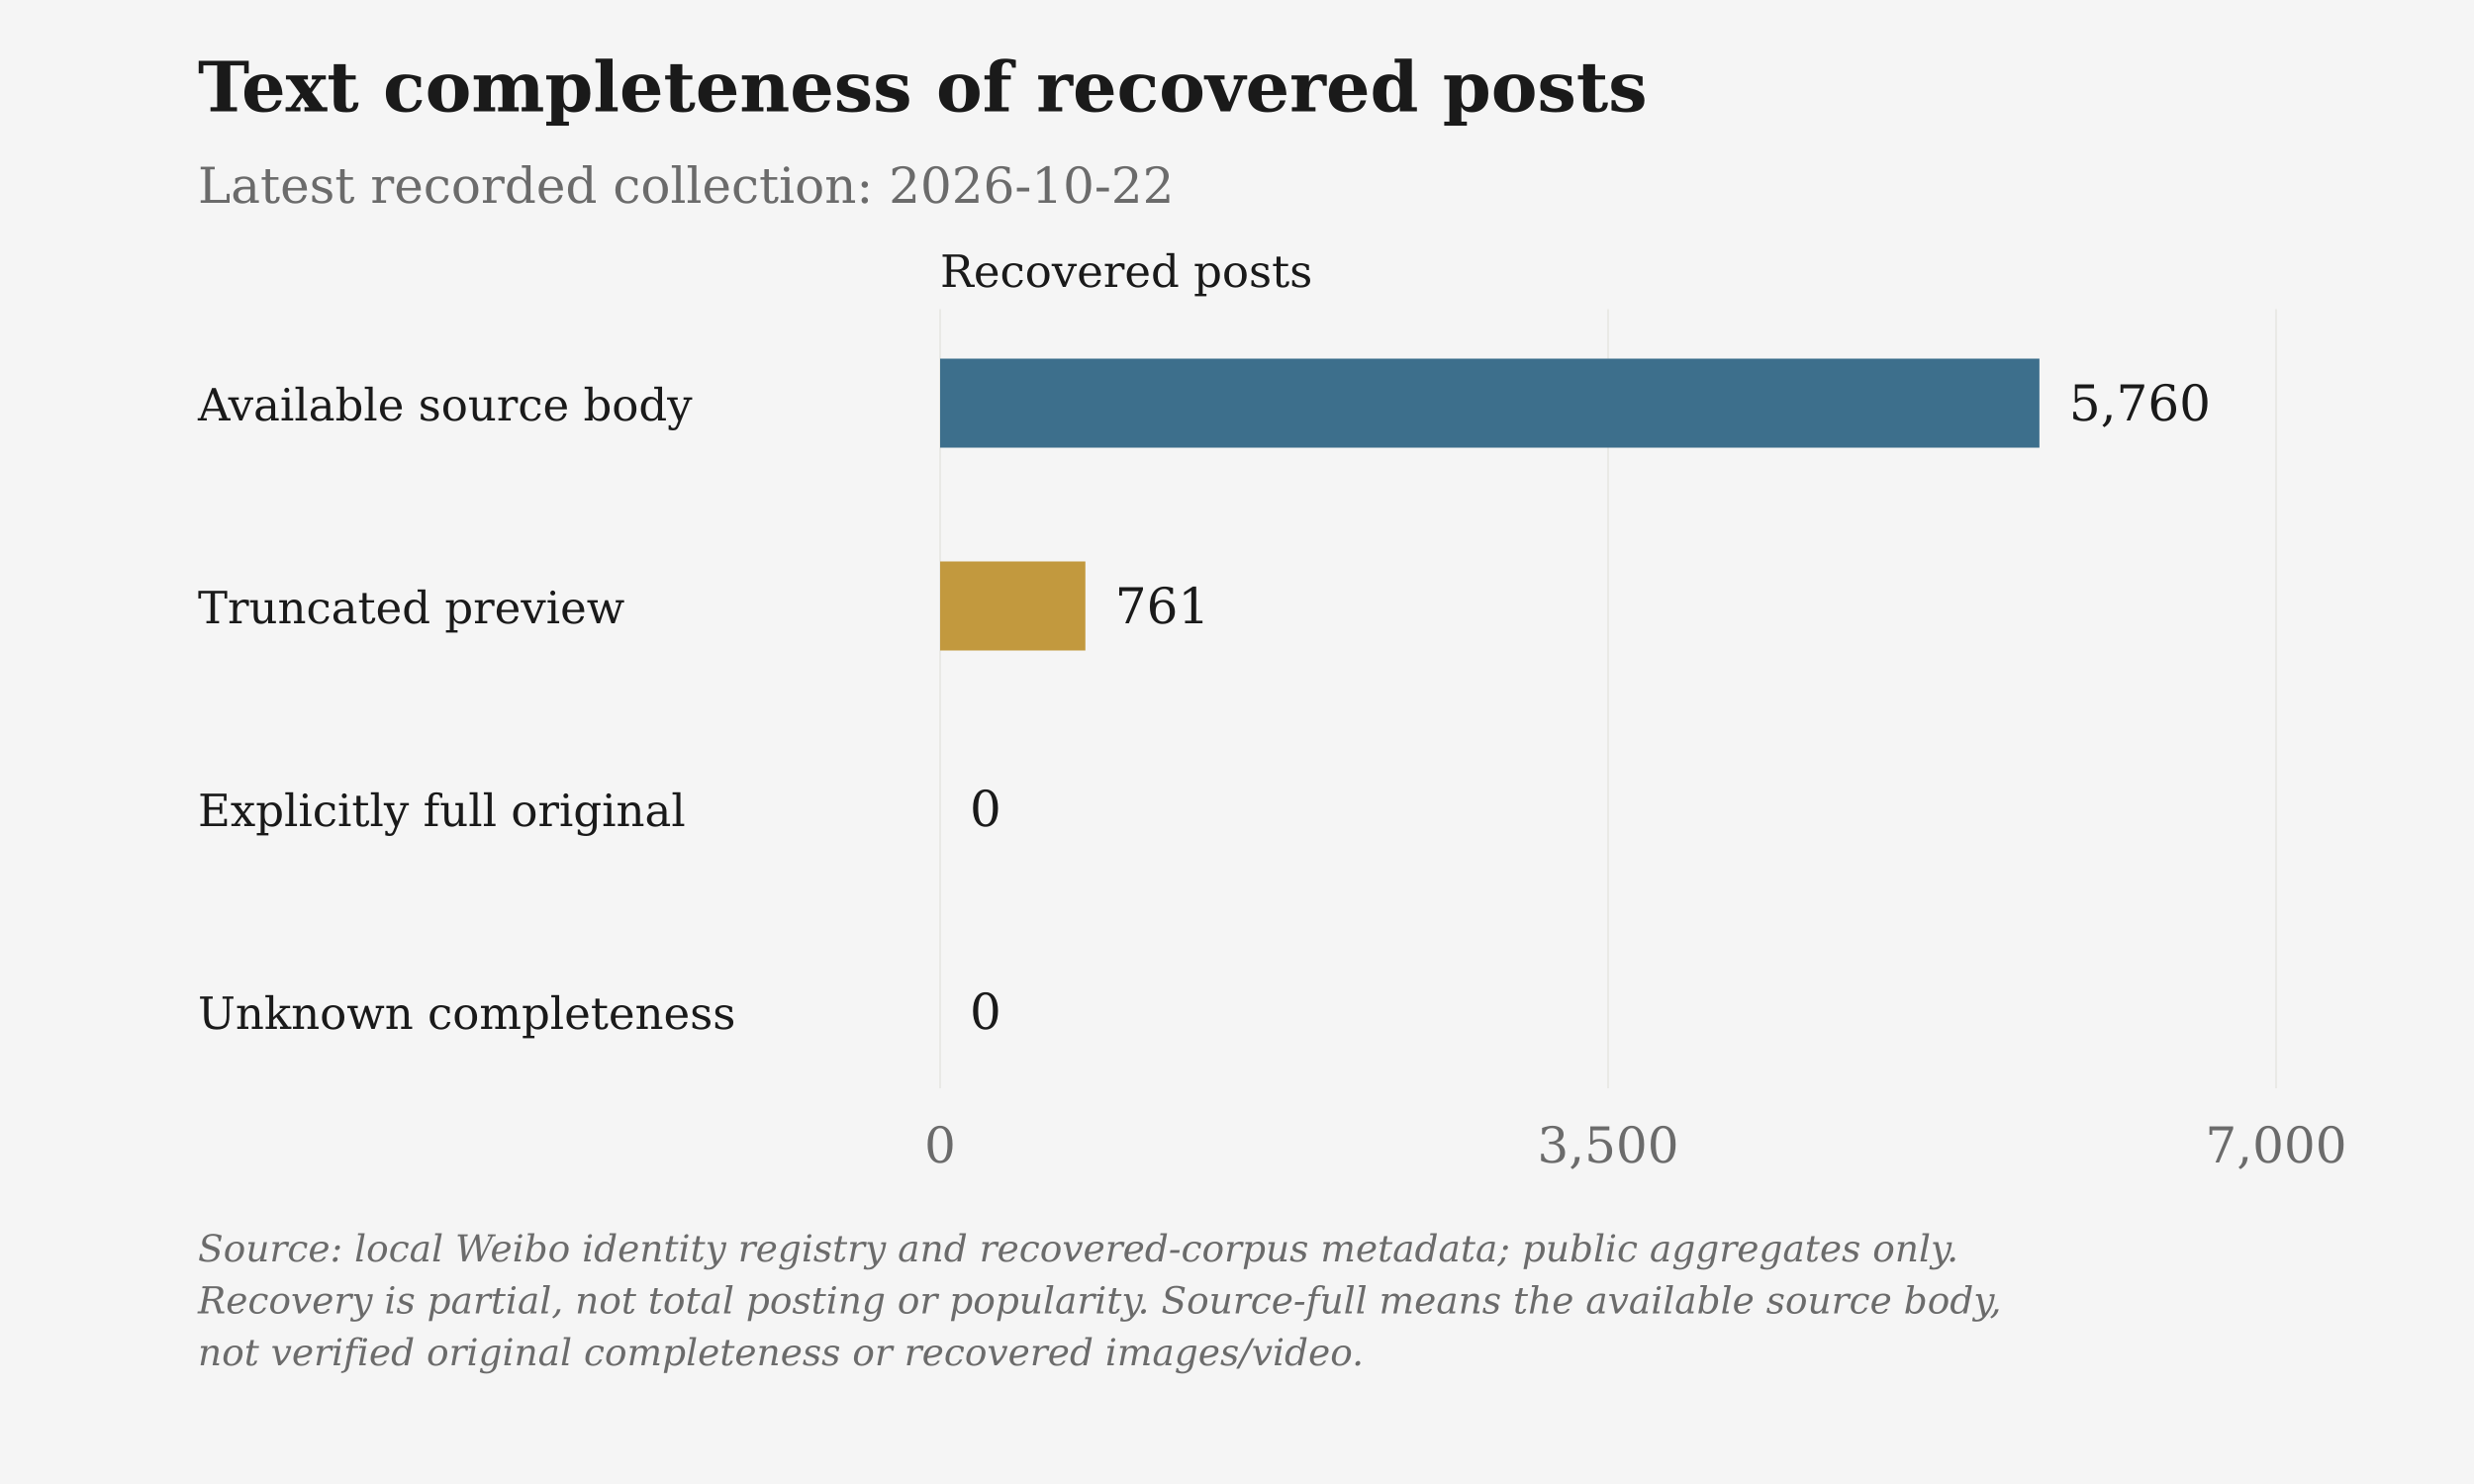
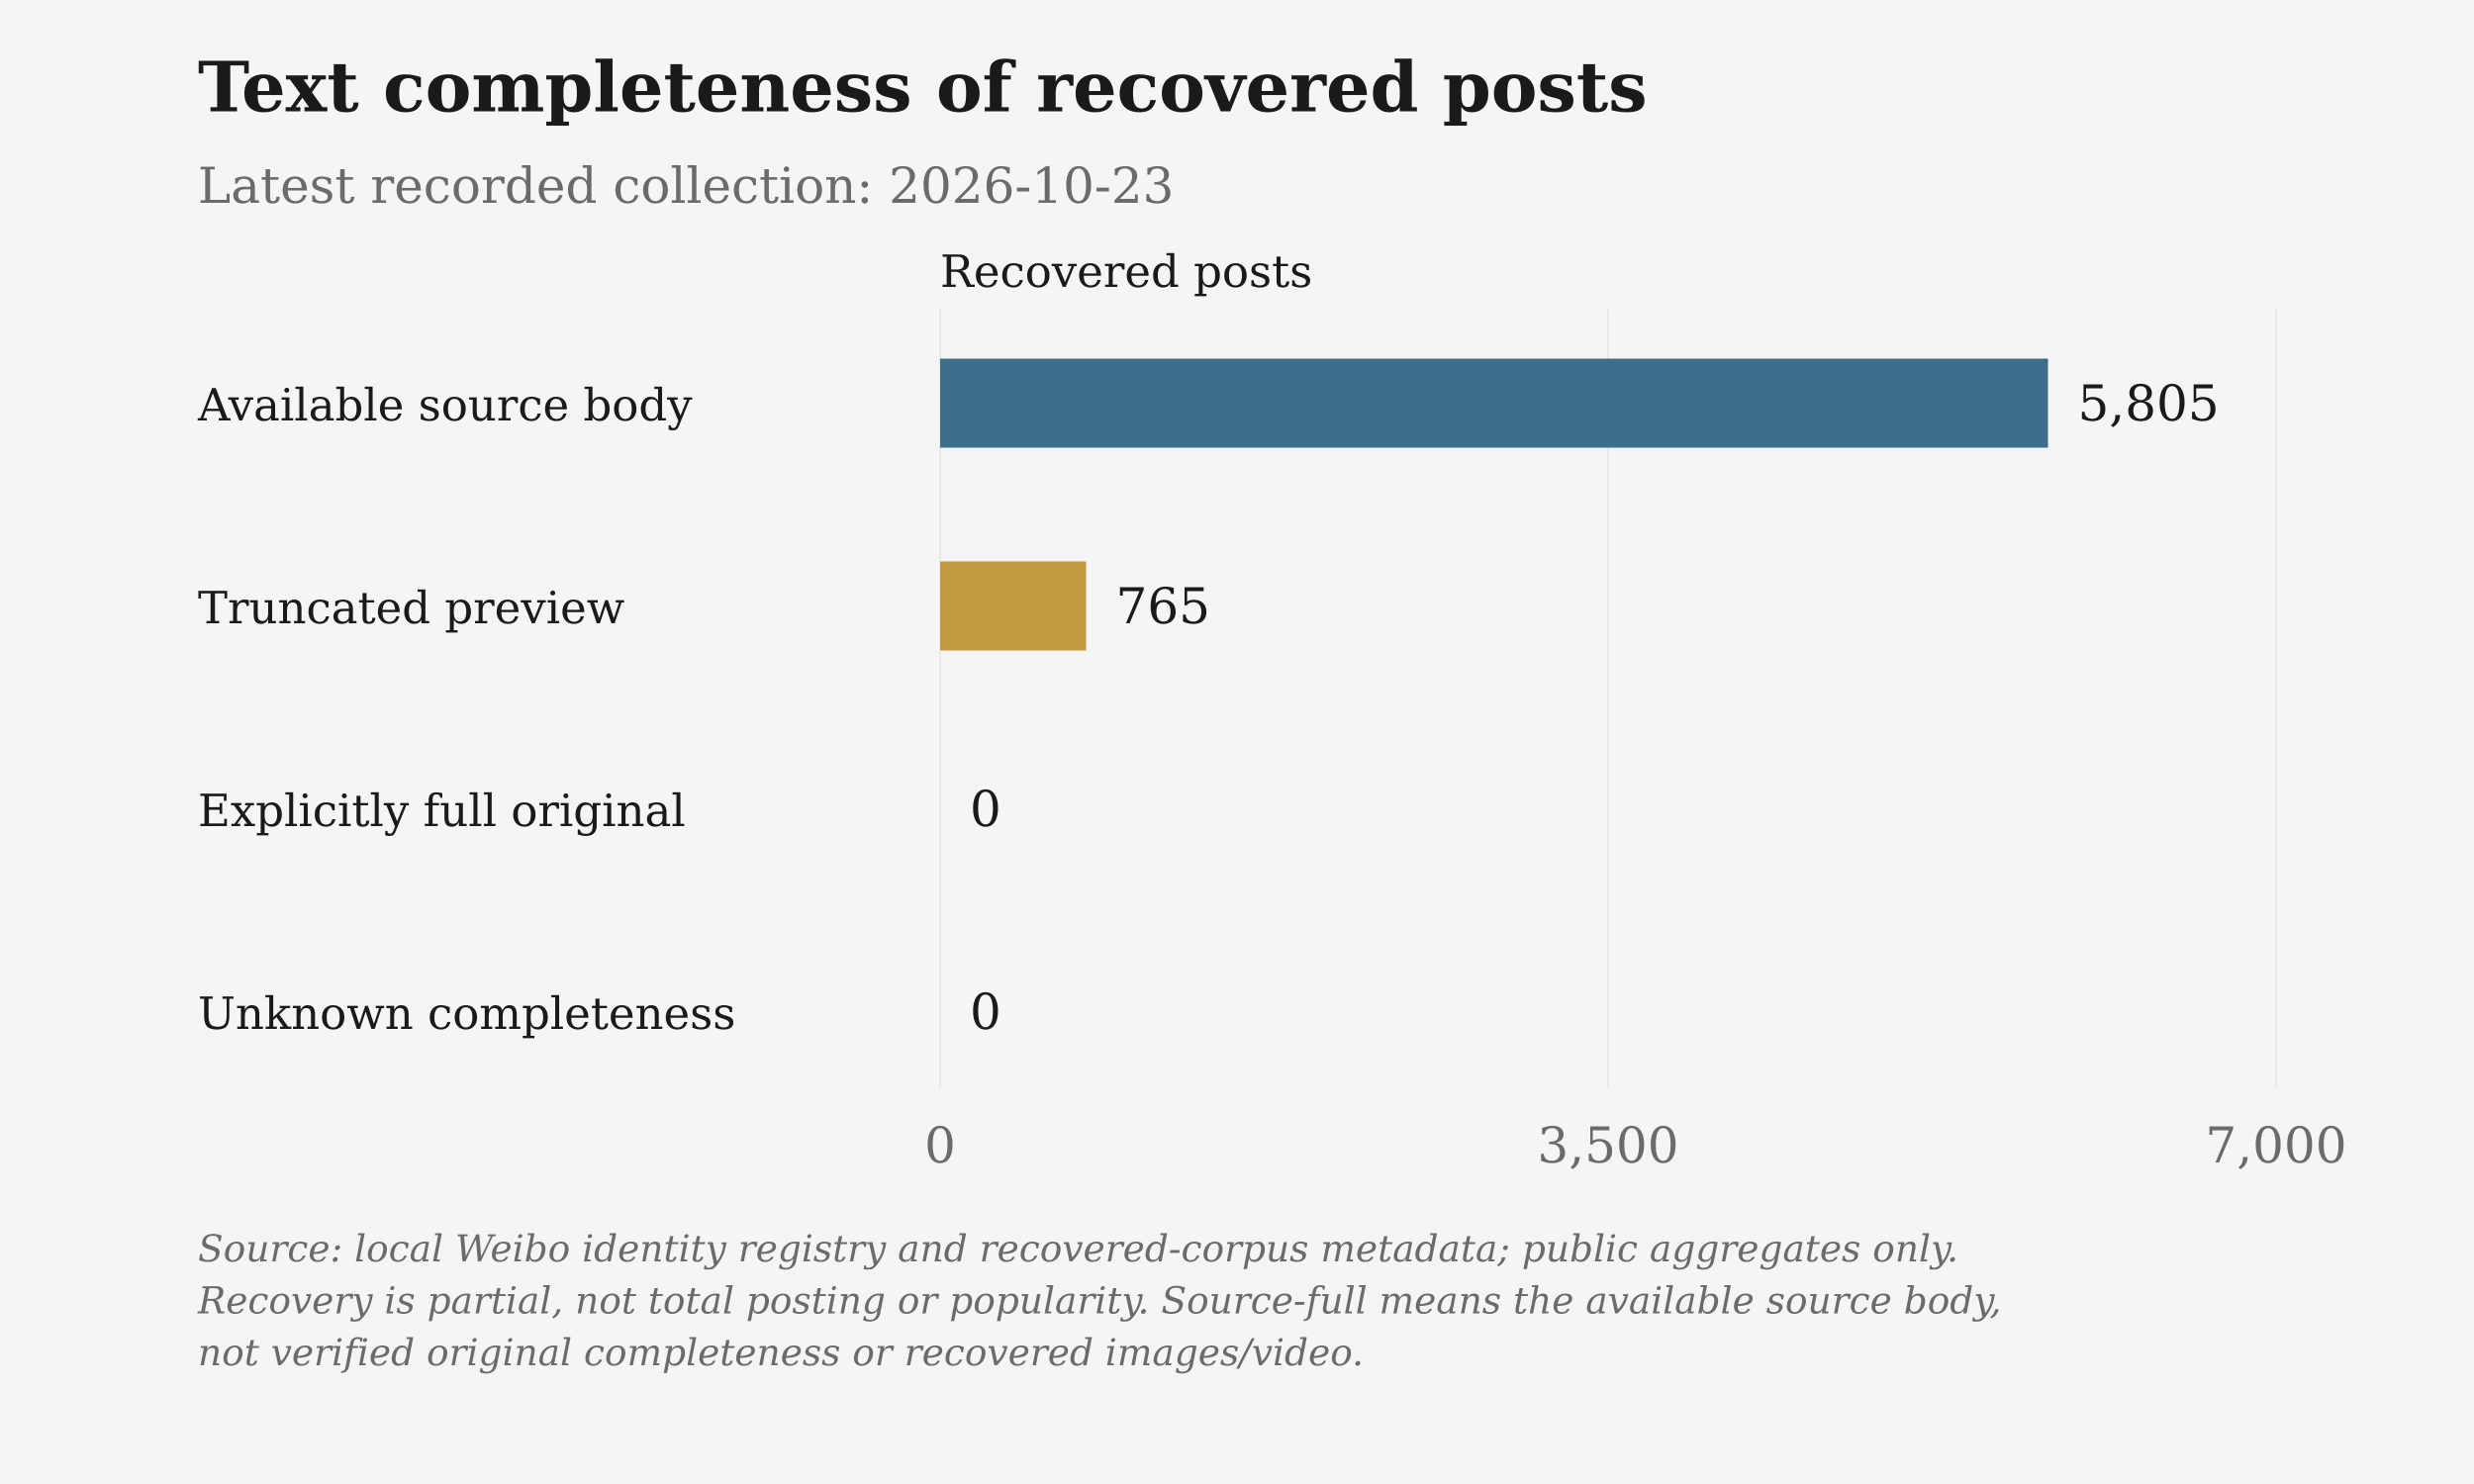
<svg xmlns="http://www.w3.org/2000/svg" viewBox="0 0 1000 600" role="img" aria-label="Text completeness of recovered posts">
  <rect class="chart-background" width="1000" height="600" fill="#F5F5F5" />
  <g font-family="DejaVu Serif, Georgia, 'Times New Roman', serif" font-size="20" fill="#6B6B6B">
    <text x="80" y="45" font-size="28" font-weight="bold" fill="#1A1A1A">Text completeness of recovered posts</text>
-     <text x="80" y="82">Latest recorded collection: 2026-10-22</text>
+     <text x="80" y="82">Latest recorded collection: 2026-10-23</text>
    <text class="axis-unit" x="380" y="116" font-size="18" fill="#1A1A1A">Recovered posts</text>
    <path d="M380.00 125V440" stroke="#D6D3CC" stroke-opacity=".6" stroke-width=".5" />
    <text x="380.00" y="470" text-anchor="middle">0</text>
    <path d="M650.00 125V440" stroke="#D6D3CC" stroke-opacity=".6" stroke-width=".5" />
    <text x="650.00" y="470" text-anchor="middle">3,500</text>
    <path d="M920.00 125V440" stroke="#D6D3CC" stroke-opacity=".6" stroke-width=".5" />
    <text x="920.00" y="470" text-anchor="middle">7,000</text>
    <text x="80" y="170" font-size="18" fill="#1A1A1A">Available source body</text>
-     <rect class="data-bar" data-label="Available source body" data-value="5760" x="380" y="145" width="444.34" height="36" fill="#3D6F8C" />
-     <text x="836.34" y="170" fill="#1A1A1A">5,760</text>
+     <rect class="data-bar" data-label="Available source body" data-value="5805" x="380" y="145" width="447.81" height="36" fill="#3D6F8C" />
+     <text x="839.81" y="170" fill="#1A1A1A">5,805</text>
    <text x="80" y="252" font-size="18" fill="#1A1A1A">Truncated preview</text>
-     <rect class="data-bar" data-label="Truncated preview" data-value="761" x="380" y="227" width="58.71" height="36" fill="#C2993E" />
-     <text x="450.71" y="252" fill="#1A1A1A">761</text>
+     <rect class="data-bar" data-label="Truncated preview" data-value="765" x="380" y="227" width="59.01" height="36" fill="#C2993E" />
+     <text x="451.01" y="252" fill="#1A1A1A">765</text>
    <text x="80" y="334" font-size="18" fill="#1A1A1A">Explicitly full original</text>
    <rect class="data-bar" data-label="Explicitly full original" data-value="0" x="380" y="309" width="0.00" height="36" fill="#4A7C59" />
    <text x="392.00" y="334" fill="#1A1A1A">0</text>
    <text x="80" y="416" font-size="18" fill="#1A1A1A">Unknown completeness</text>
    <rect class="data-bar" data-label="Unknown completeness" data-value="0" x="380" y="391" width="0.00" height="36" fill="#6B6B6B" />
    <text x="392.00" y="416" fill="#1A1A1A">0</text>
    <text class="figure-source" x="80" y="510" font-size="15" font-style="italic">Source: local Weibo identity registry and recovered-corpus metadata; public aggregates only.</text>
    <text class="figure-source" x="80" y="531" font-size="15" font-style="italic">Recovery is partial, not total posting or popularity. Source-full means the available source body,</text>
    <text class="figure-source" x="80" y="552" font-size="15" font-style="italic">not verified original completeness or recovered images/video.</text>
  </g>
</svg>
